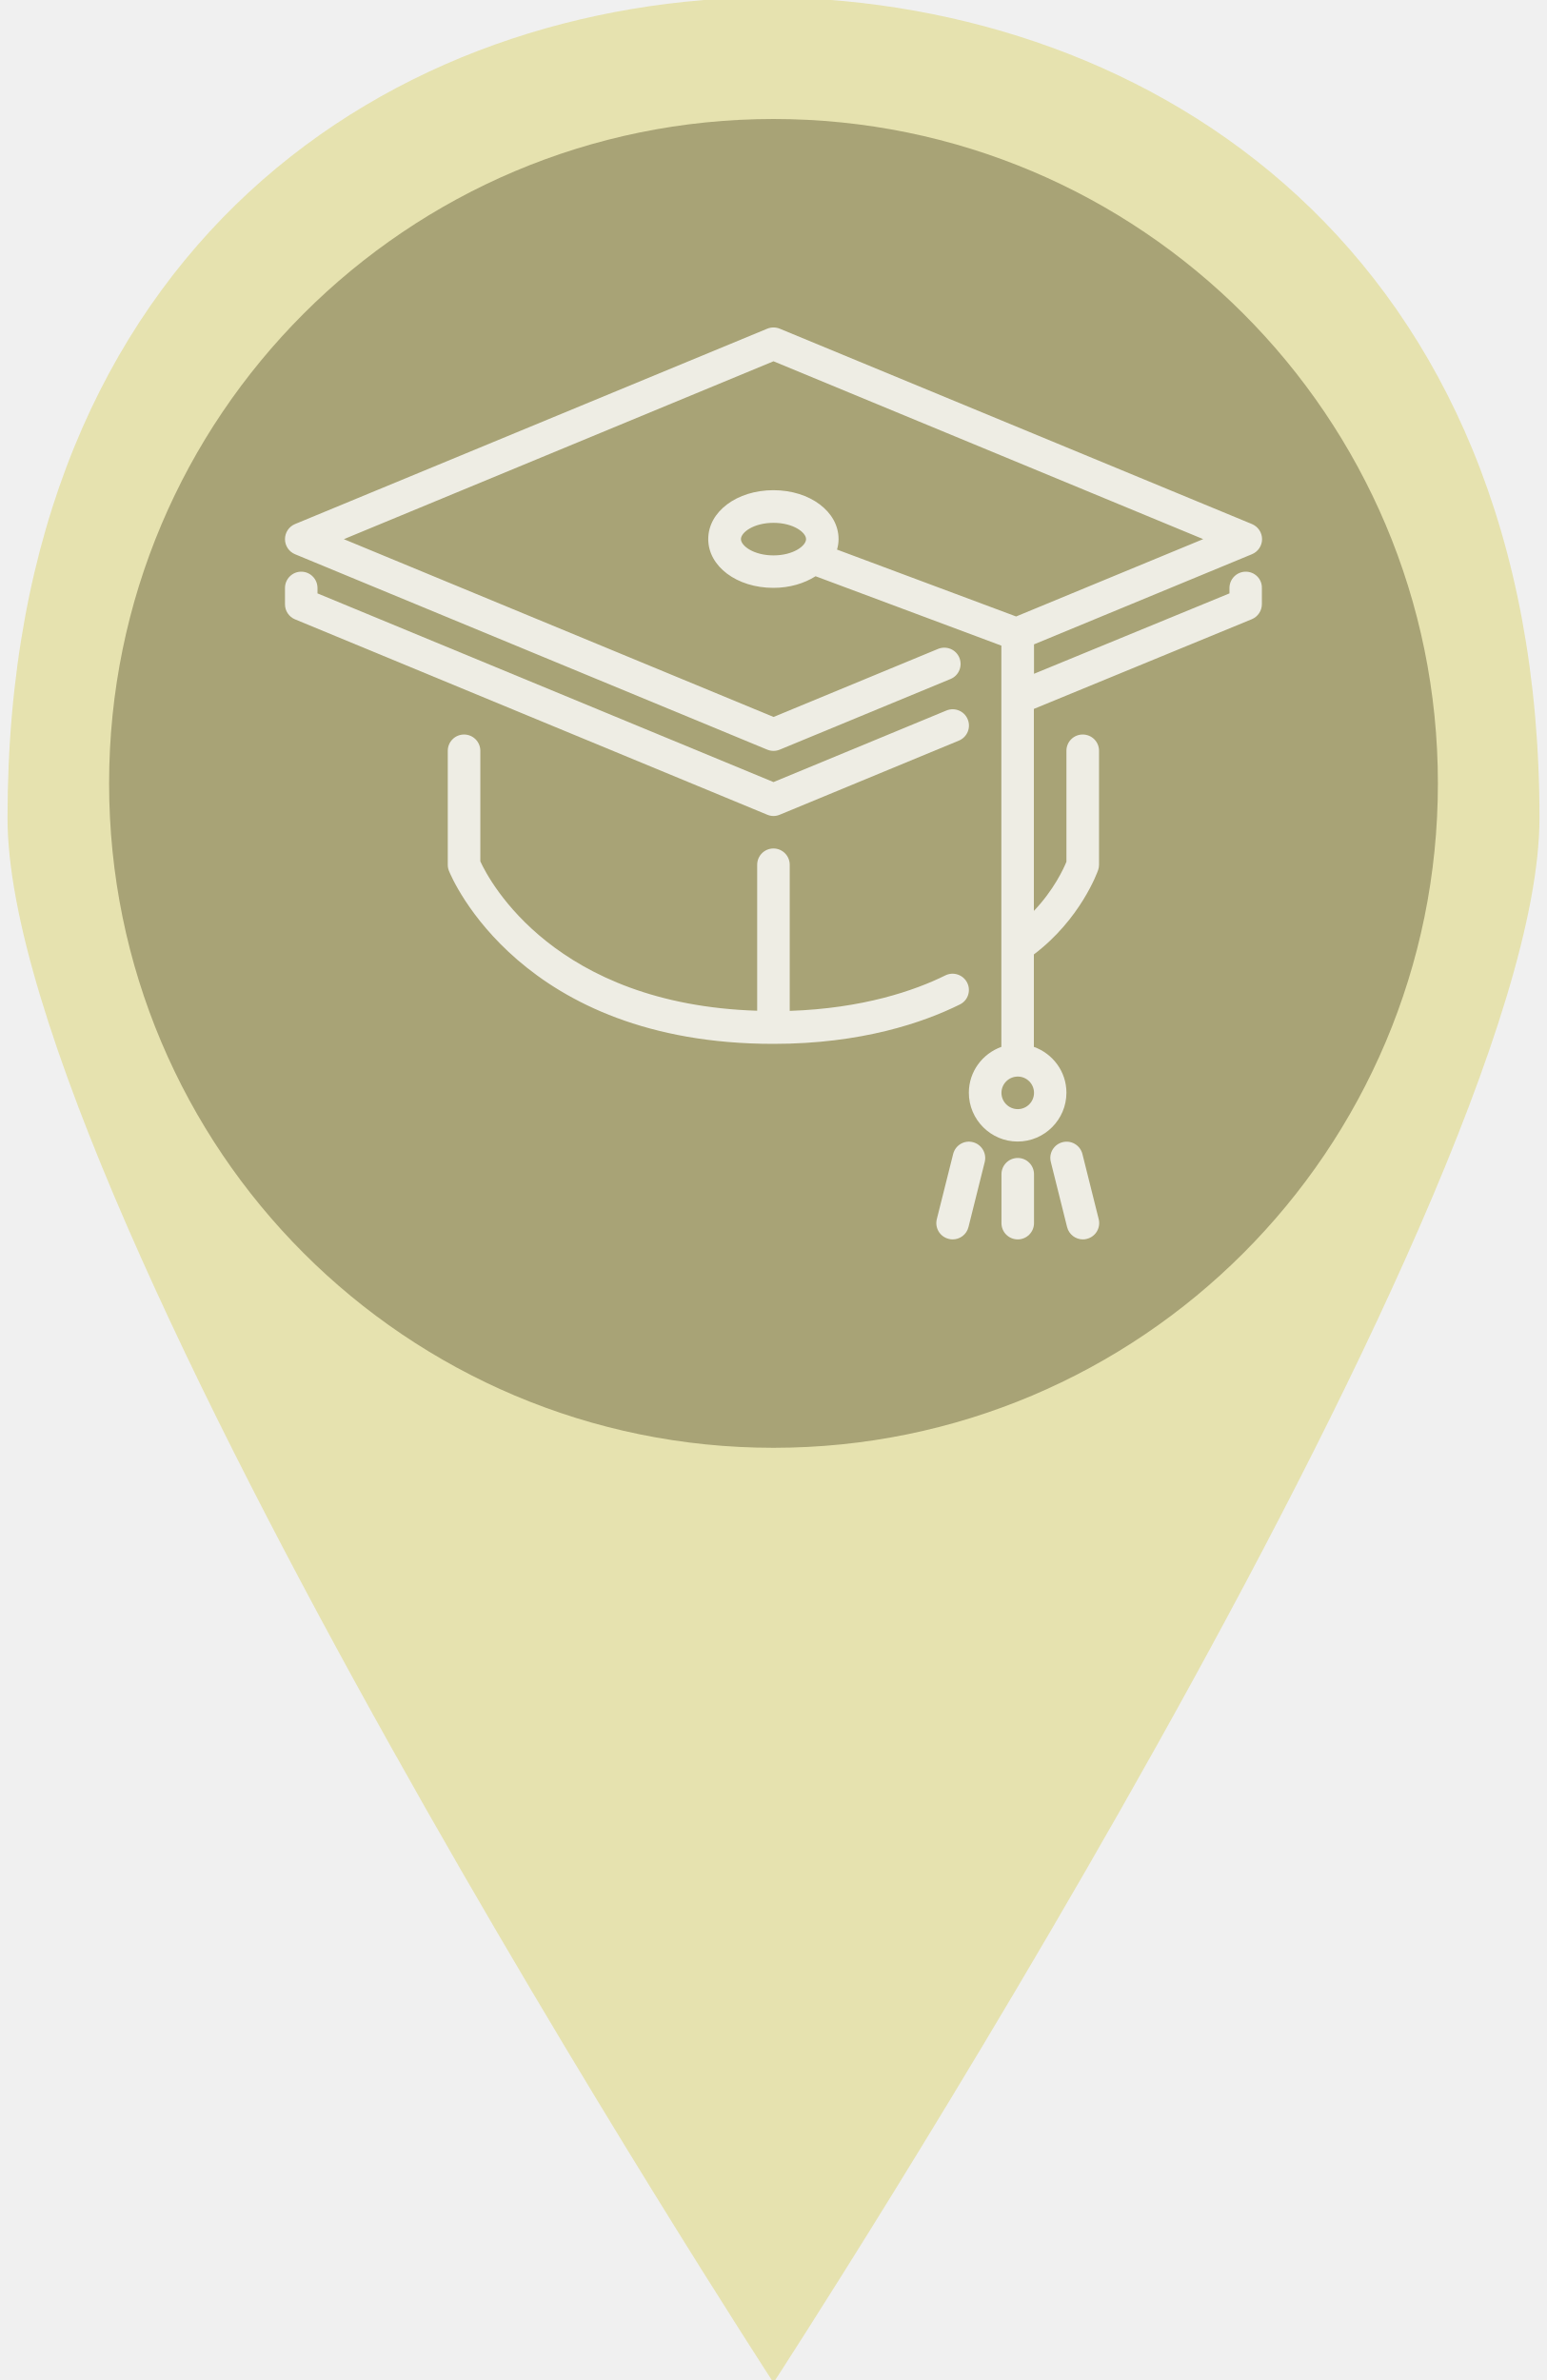
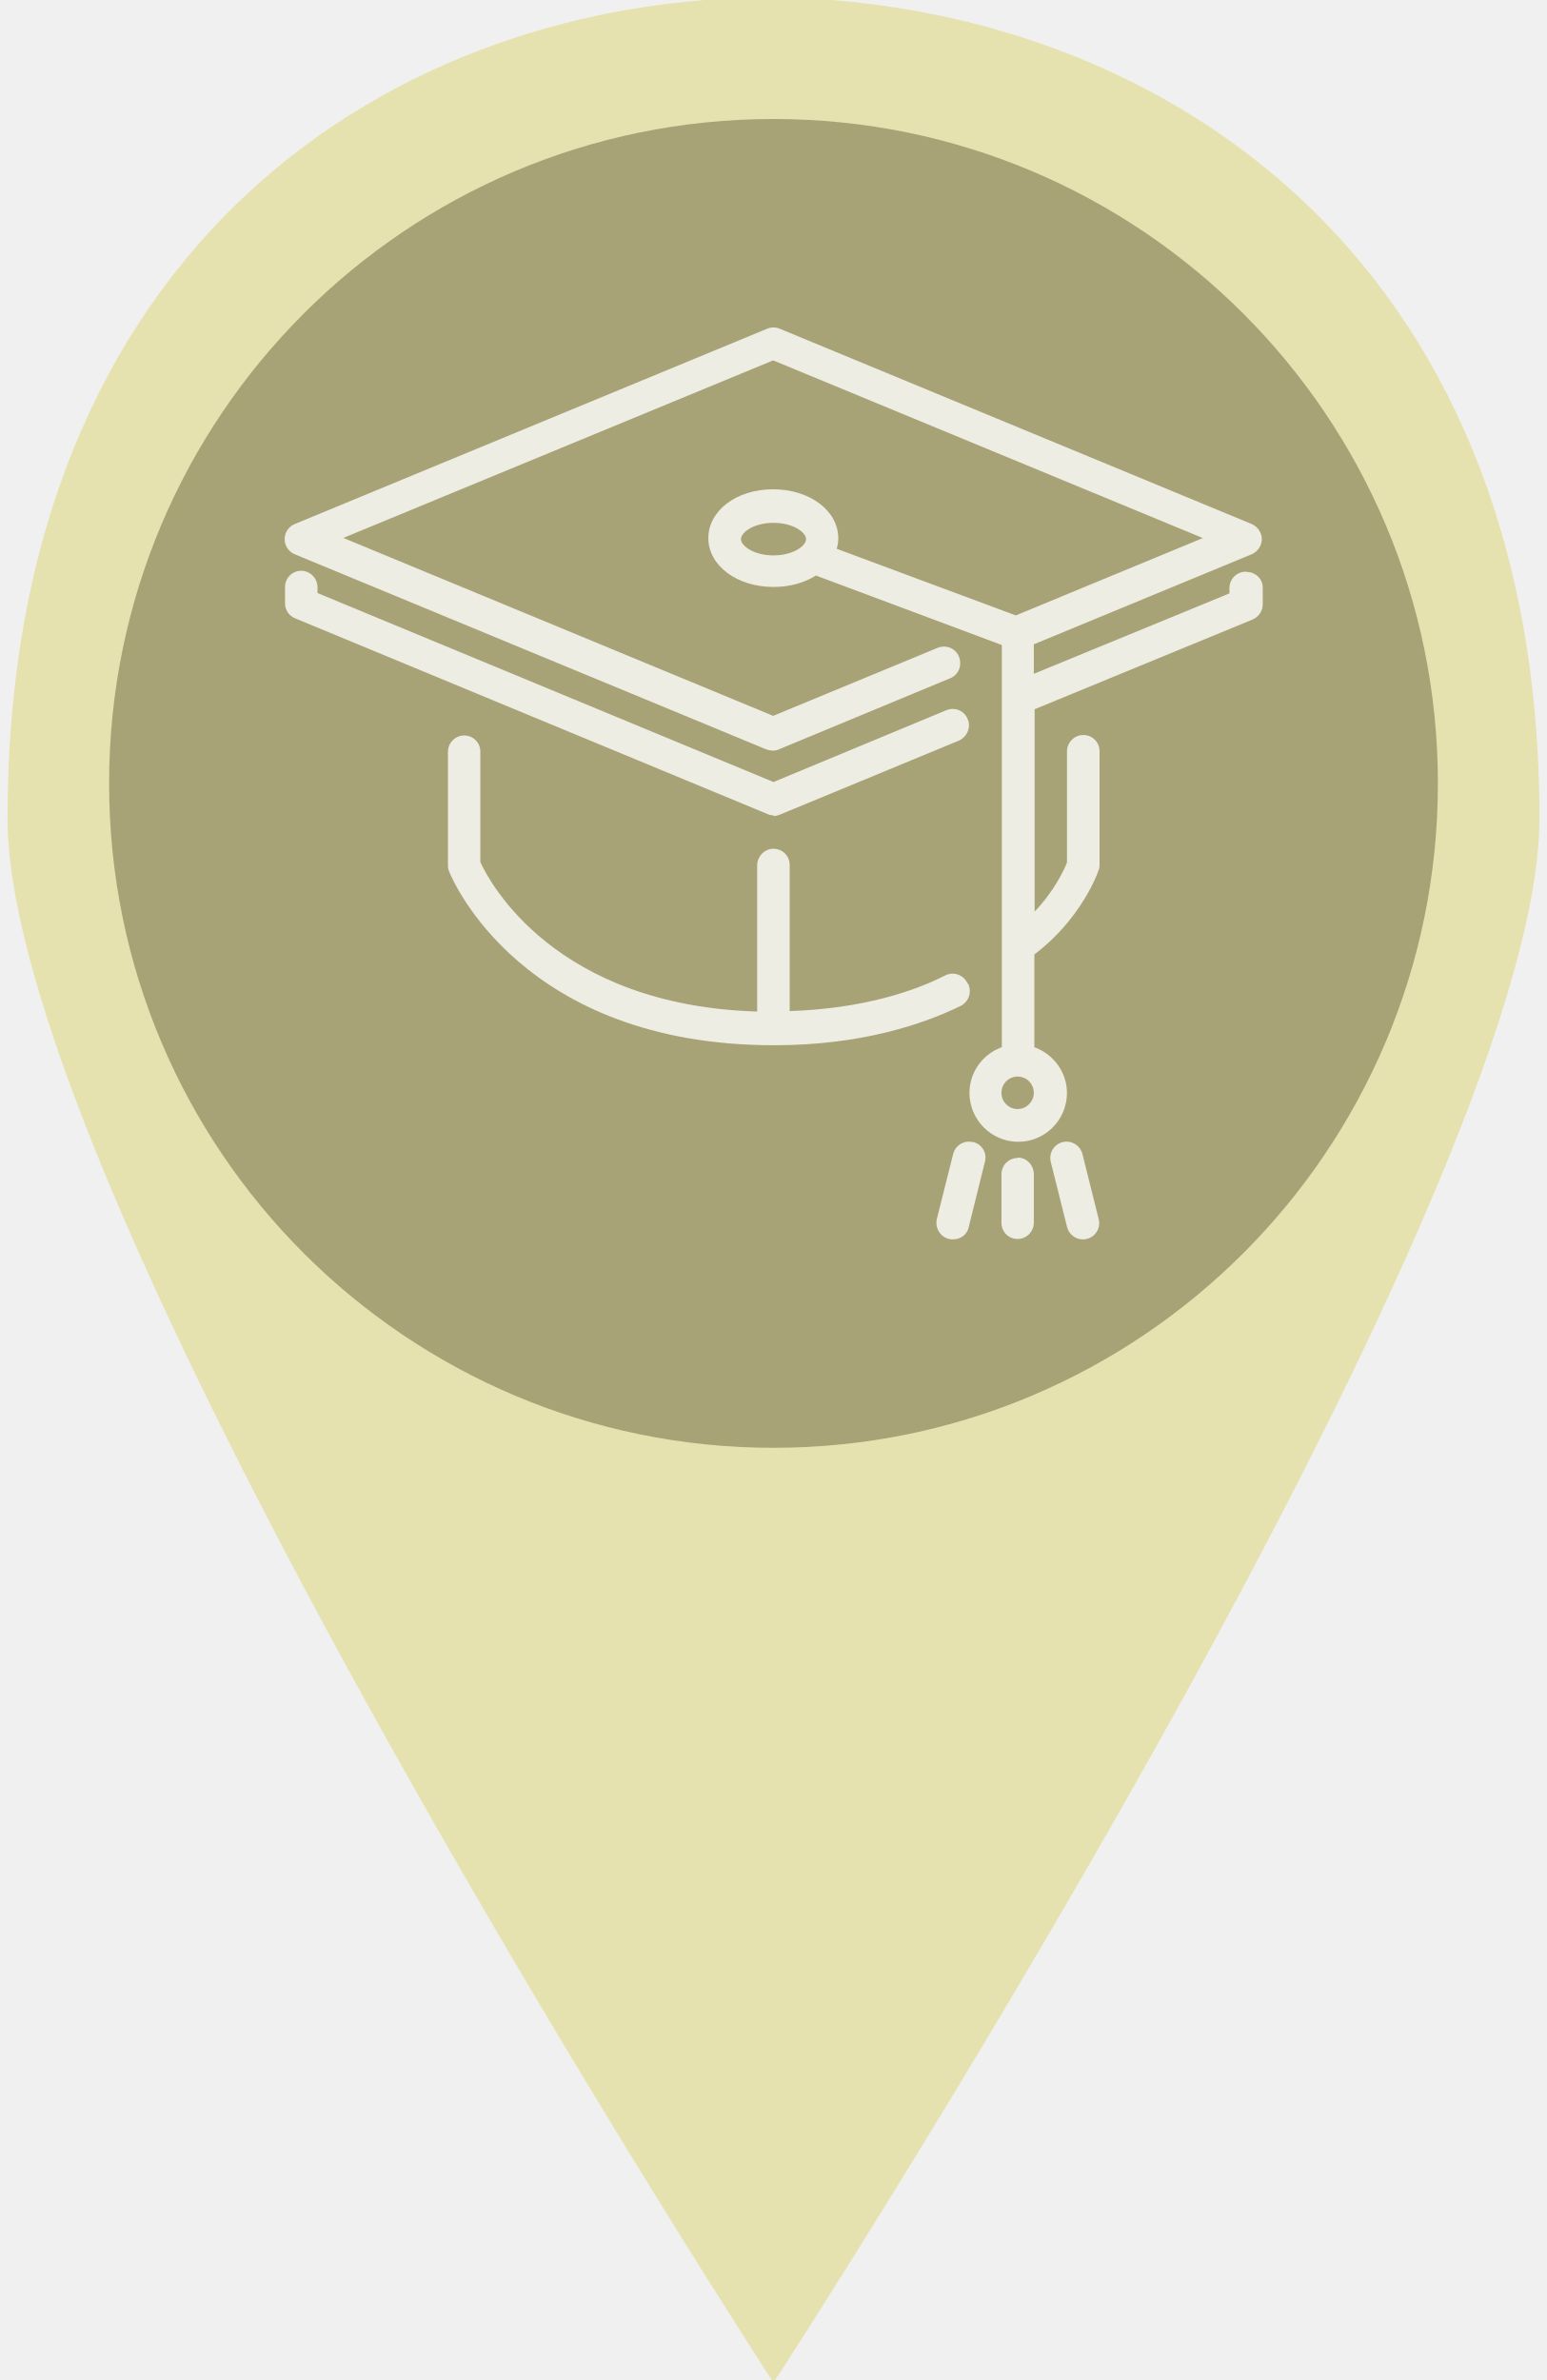
- <svg xmlns="http://www.w3.org/2000/svg" version="1.1" id="Layer_1" x="0px" y="0px" width="32.5px" height="50px" viewBox="0 0 32.5 50" enable-background="new 0 0 32.5 50" xml:space="preserve">
-   <g>
-     <path fill="#E6E2AF" d="M16.25,50.057L16.25,50.057c0,0,16.092-24.711,16.092-32.873c0-11.955-8.16-17.127-16.092-17.242   c-7.931,0-16.092,5.173-16.092,17.242C0.158,25.345,16.25,50.057,16.25,50.057L16.25,50.057z" />
-   </g>
+ <svg xmlns="http://www.w3.org/2000/svg" width="32.5" height="50" viewBox="0 0 32.5 50">
+   <path fill="#E6E2AF" d="M16.25 50.057s16.092-24.71 16.092-32.873C32.342 5.23 24.182.057 16.25-.058 8.32-.058.158 5.115.158 17.184c0 8.16 16.092 32.873 16.092 32.873z" />
  <circle fill="#A8A376" cx="16.25" cy="16.458" r="13.958" />
-   <g opacity="0.8">
-     <g>
-       <g>
-         <path fill="#FFFFFF" d="M20.438,23.995c-0.184-0.047-0.368,0.066-0.414,0.249l-0.343,1.368c-0.046,0.185,0.065,0.369,0.25,0.415     c0.028,0.008,0.056,0.011,0.083,0.011c0.154,0,0.293-0.103,0.332-0.259l0.342-1.369C20.733,24.227,20.621,24.041,20.438,23.995z" />
-         <path fill="#FFFFFF" d="M16.25,17.143c0.044,0,0.088-0.009,0.131-0.027l3.764-1.557c0.174-0.072,0.258-0.272,0.185-0.447     c-0.071-0.175-0.272-0.257-0.446-0.186L16.25,16.43l-9.58-3.964v-0.113c0-0.189-0.153-0.343-0.342-0.343     c-0.188,0-0.341,0.154-0.341,0.343v0.342c0,0.139,0.083,0.263,0.21,0.316l9.922,4.105C16.162,17.134,16.205,17.143,16.25,17.143z     " />
-         <path fill="#FFFFFF" d="M20.32,20.647c-0.084-0.169-0.289-0.239-0.459-0.156c-0.648,0.321-1.734,0.694-3.27,0.746v-3.069     c0-0.189-0.153-0.343-0.342-0.343s-0.342,0.154-0.342,0.343v3.066c-4.249-0.135-5.619-2.708-5.816-3.138v-2.323     c0-0.189-0.153-0.342-0.342-0.342s-0.342,0.153-0.342,0.342v2.395c0,0.043,0.008,0.086,0.024,0.126     c0.059,0.148,1.515,3.636,6.818,3.636c1.853,0,3.151-0.449,3.915-0.827C20.334,21.021,20.403,20.816,20.32,20.647z" />
-         <path fill="#FFFFFF" d="M21.382,24.327c-0.19,0-0.343,0.153-0.343,0.342v1.027c0,0.189,0.153,0.342,0.343,0.342     c0.188,0,0.341-0.154,0.341-0.342v-1.027C21.723,24.48,21.57,24.327,21.382,24.327z" />
-         <path fill="#FFFFFF" d="M26.172,12.01c-0.19,0-0.343,0.154-0.343,0.343v0.113l-4.106,1.689v-0.618l4.579-1.894     c0.128-0.053,0.212-0.178,0.212-0.316c0-0.139-0.084-0.263-0.211-0.317l-9.922-4.105c-0.085-0.034-0.178-0.034-0.262,0     L6.197,11.01c-0.127,0.053-0.21,0.178-0.21,0.317c0,0.138,0.083,0.263,0.21,0.316l9.922,4.106     c0.042,0.017,0.087,0.026,0.131,0.026s0.088-0.009,0.131-0.026l3.588-1.484c0.175-0.072,0.257-0.271,0.186-0.447     c-0.072-0.175-0.272-0.257-0.447-0.186l-3.457,1.43l-9.027-3.735L16.25,7.59l9.027,3.736l-3.93,1.625l-3.762-1.405     c0.02-0.072,0.032-0.145,0.032-0.221c0-0.576-0.602-1.027-1.369-1.027s-1.369,0.451-1.369,1.027c0,0.575,0.602,1.025,1.369,1.025     c0.343,0,0.647-0.093,0.886-0.244l3.903,1.458v1.096v0v7.333c-0.396,0.142-0.683,0.518-0.683,0.963     c0,0.566,0.461,1.026,1.025,1.026s1.025-0.461,1.025-1.026c0-0.445-0.287-0.821-0.684-0.963v-1.942     c0.982-0.742,1.335-1.729,1.35-1.772c0.013-0.036,0.019-0.073,0.019-0.112v-2.395c0-0.189-0.153-0.341-0.343-0.341     s-0.342,0.153-0.342,0.341v2.332c-0.059,0.145-0.264,0.592-0.684,1.033v-4.244l4.578-1.884c0.127-0.052,0.212-0.177,0.212-0.317     V12.35C26.514,12.164,26.361,12.01,26.172,12.01z M16.25,11.668c-0.418,0-0.684-0.203-0.684-0.342     c0-0.14,0.266-0.342,0.684-0.342c0.417,0,0.684,0.202,0.684,0.342C16.934,11.466,16.667,11.668,16.25,11.668z M21.382,23.301     c-0.189,0-0.343-0.154-0.343-0.342c0-0.188,0.154-0.342,0.343-0.342s0.341,0.154,0.341,0.342     C21.723,23.146,21.57,23.301,21.382,23.301z" />
-         <path fill="#FFFFFF" d="M22.74,24.244c-0.046-0.183-0.232-0.295-0.415-0.249c-0.184,0.046-0.296,0.231-0.249,0.415l0.342,1.369     c0.039,0.156,0.179,0.259,0.331,0.259c0.028,0,0.056-0.003,0.083-0.011c0.185-0.046,0.295-0.23,0.25-0.415L22.74,24.244z" />
-       </g>
-     </g>
+   <g fill="#FFF" opacity=".8">
+     <path d="M20.438 23.995c-.184-.047-.368.066-.414.25l-.343 1.367c-.04.185.07.37.25.415.03.008.06.01.09.01.16 0 .3-.102.33-.258l.34-1.37c.05-.19-.06-.37-.25-.42zm-4.188-6.852c.044 0 .088-.01.13-.027l3.765-1.557c.174-.08.258-.28.185-.45-.07-.18-.272-.26-.446-.19l-3.634 1.51-9.58-3.97v-.12c0-.19-.153-.348-.342-.348-.188 0-.34.153-.34.342v.34c0 .14.082.263.21.316l9.92 4.11c.044.02.087.03.132.03zm4.07 3.504c-.084-.17-.29-.24-.46-.156-.647.33-1.733.7-3.27.75v-3.07c0-.19-.152-.34-.34-.34s-.343.16-.343.35v3.07c-4.25-.13-5.62-2.71-5.816-3.14v-2.32c0-.19-.15-.34-.34-.34s-.34.16-.34.34v2.4c0 .047.01.09.03.13.06.15 1.52 3.638 6.82 3.638 1.85 0 3.15-.45 3.92-.826.17-.084.24-.29.16-.46zm1.062 3.68c-.19 0-.343.153-.343.342v1.02c0 .19.15.34.34.34.19 0 .34-.16.34-.34v-1.02c0-.19-.15-.35-.34-.35z" />
+     <path d="M26.172 12.01c-.19 0-.343.154-.343.343v.113l-4.11 1.69v-.62l4.58-1.893c.12-.053.21-.178.21-.316 0-.14-.09-.263-.21-.317l-9.92-4.105c-.09-.034-.18-.034-.26 0L6.19 11.01c-.127.053-.21.178-.21.317 0 .138.083.263.21.316l9.922 4.106c.04.01.086.02.13.02s.088-.01.13-.03l3.59-1.49c.174-.07.256-.27.185-.45-.07-.18-.27-.26-.447-.19l-3.457 1.43-9.03-3.738 9.03-3.73 9.027 3.733-3.93 1.625-3.762-1.4c.02-.074.033-.147.033-.22 0-.58-.6-1.03-1.37-1.03s-1.36.45-1.36 1.026.6 1.026 1.37 1.026c.348 0 .65-.09.89-.24l3.906 1.46V22c-.393.14-.68.516-.68.96 0 .567.46 1.027 1.025 1.027s1.023-.46 1.023-1.026c0-.44-.29-.82-.685-.96v-1.95c.984-.74 1.337-1.72 1.35-1.77.015-.03.02-.07.02-.11v-2.39c0-.19-.152-.34-.342-.34s-.342.16-.342.34v2.34c-.06.147-.26.59-.68 1.03V14.9l4.577-1.884c.13-.056.215-.18.215-.32v-.34c.007-.19-.15-.34-.335-.34zm-9.922-.342c-.418 0-.684-.203-.684-.342 0-.14.266-.342.684-.342.417 0 .684.202.684.342s-.267.342-.684.342zM21.382 23.3c-.19 0-.343-.153-.343-.34 0-.19.15-.343.34-.343s.34.154.34.342c0 .18-.15.34-.34.34zm1.358.944c-.046-.183-.232-.295-.415-.25-.184.047-.296.232-.25.416l.343 1.37c.04.155.18.258.33.258.03 0 .057-.003.084-.01.185-.047.295-.23.25-.416l-.342-1.368z" />
  </g>
</svg>
